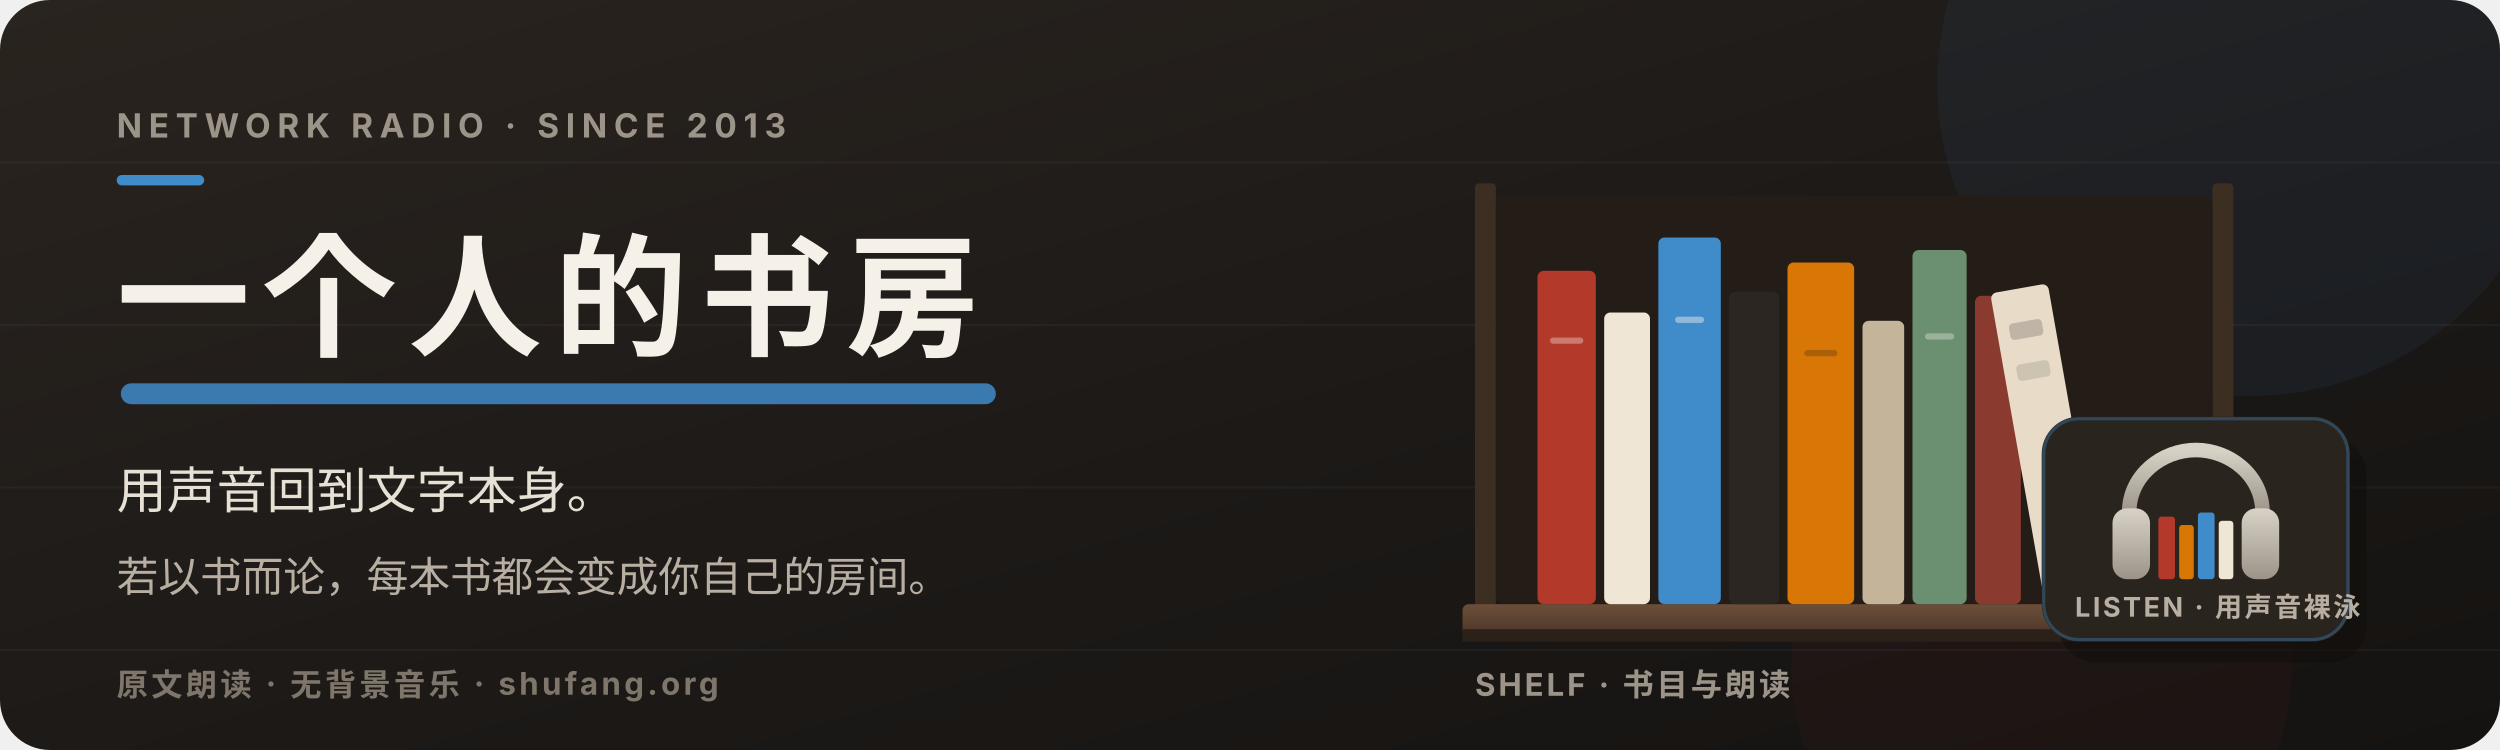
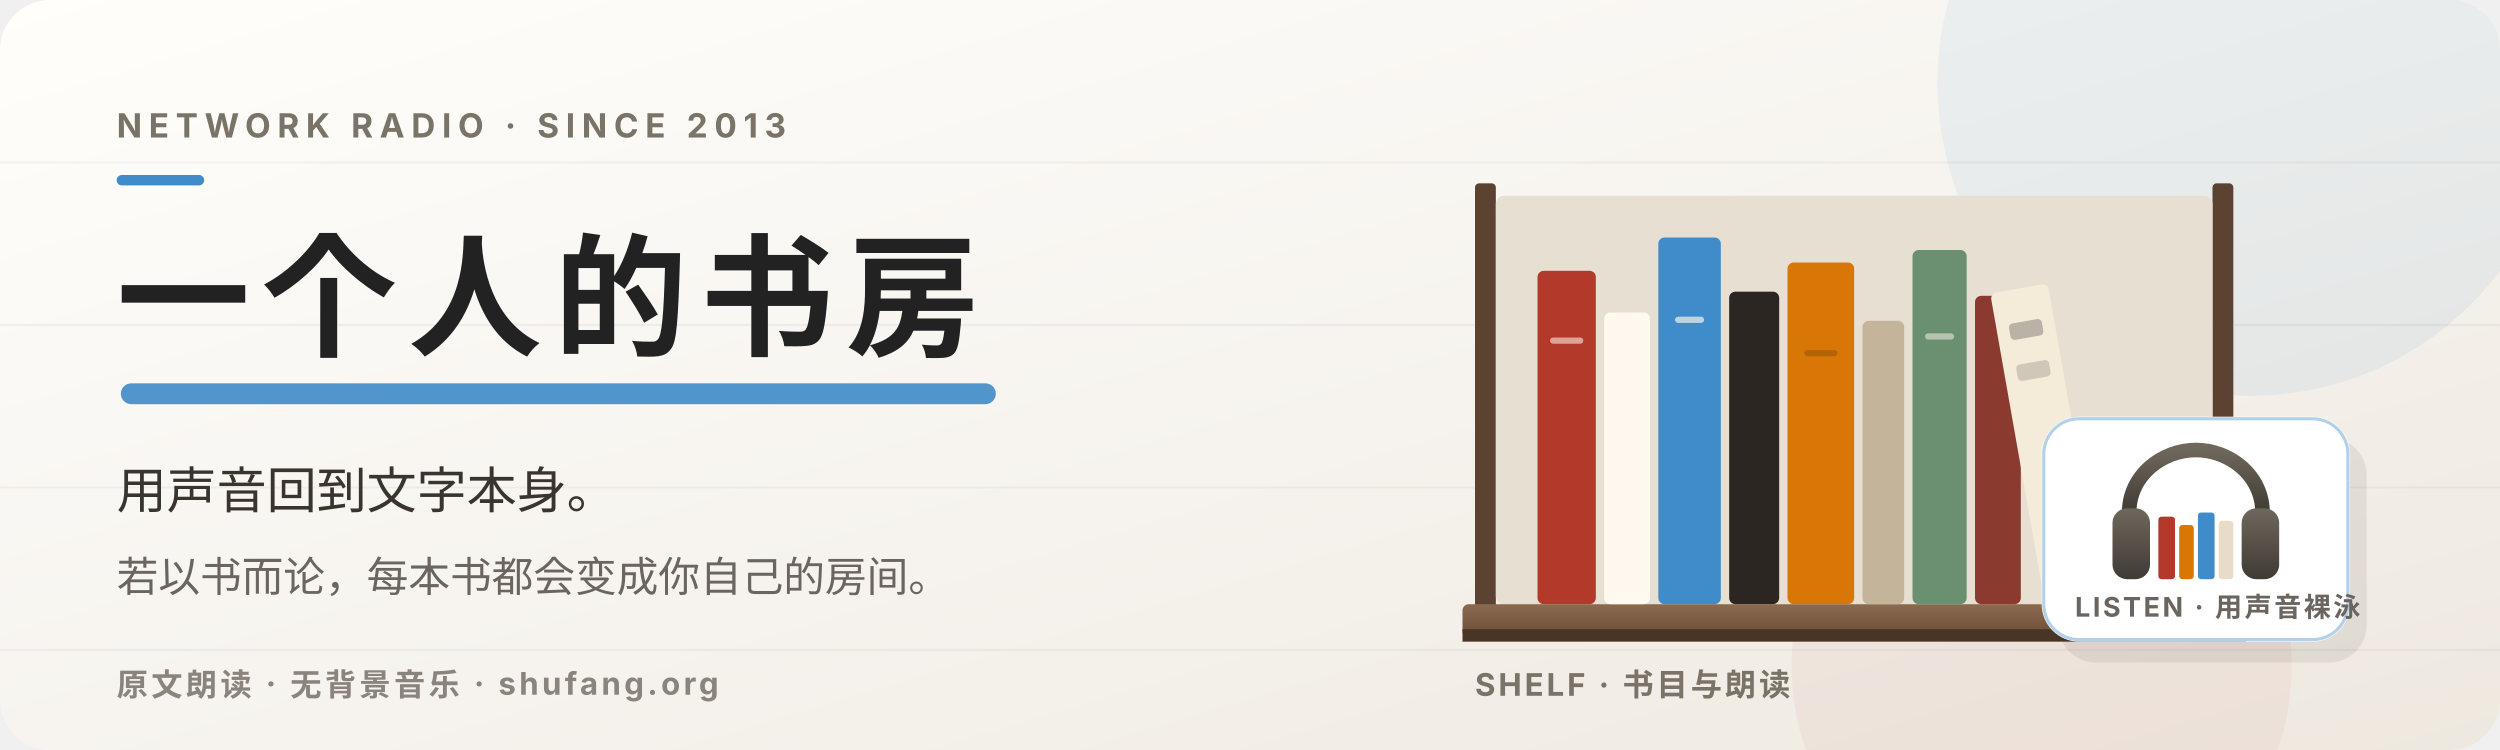
<svg xmlns="http://www.w3.org/2000/svg" width="1200" height="360" viewBox="0 0 1200 360" role="img" aria-labelledby="title desc">
  <defs>
    <linearGradient id="paper-wash" x1="0" y1="0" x2="1" y2="1">
-       <stop offset="0" stop-color="#2A241F" />
-       <stop offset="0.55" stop-color="#1C1917" />
-       <stop offset="1" stop-color="#151311" />
+       <stop offset="0" stop-color="#FFFEFB" />
+       <stop offset="0.55" stop-color="#F6F3EE" />
+       <stop offset="1" stop-color="#EEE8DF" />
    </linearGradient>
    <linearGradient id="shelf-wood" x1="0" y1="0" x2="0" y2="1">
-       <stop offset="0" stop-color="#6B4F3A" />
-       <stop offset="1" stop-color="#4A3426" />
+       <stop offset="0" stop-color="#8B6A4F" />
+       <stop offset="1" stop-color="#6A4E38" />
    </linearGradient>
    <linearGradient id="mark-metal" x1="0" y1="0" x2="0" y2="1">
-       <stop offset="0" stop-color="#D8D2C6" />
-       <stop offset="1" stop-color="#9C9488" />
+       <stop offset="0" stop-color="#6E675C" />
+       <stop offset="1" stop-color="#3F3A34" />
    </linearGradient>
    <clipPath id="frame">
      <rect width="1200" height="360" rx="24" />
    </clipPath>
  </defs>
  <g clip-path="url(#frame)">
    <rect width="1200" height="360" rx="24" fill="url(#paper-wash)" />
-     <circle cx="1080" cy="40" r="150" fill="#408bc9" fill-opacity=".07" />
+     <circle cx="1080" cy="40" r="150" fill="#408bc9" fill-opacity=".08" />
    <circle cx="980" cy="320" r="120" fill="#B33A2B" fill-opacity=".05" />
-     <g stroke="#F5F0E8" stroke-opacity=".04" stroke-width="1">
+     <g stroke="#222222" stroke-opacity=".05" stroke-width="1">
      <path d="M0 78h1200M0 156h1200M0 234h1200M0 312h1200" />
    </g>
    <g transform="translate(56 48)" font-family="'Noto Serif SC',Georgia,'Songti SC','PingFang SC',serif">
-       <text x="0" y="18" fill="#9C9488" font-size="16" font-weight="700" letter-spacing="3.2" font-family="'Noto Sans SC',-apple-system,BlinkMacSystemFont,'Segoe UI','PingFang SC',sans-serif">NETWORK RADIO · SINCE 2013</text>
+       <text x="0" y="18" fill="#7A7368" font-size="16" font-weight="700" letter-spacing="3.2" font-family="'Noto Sans SC',-apple-system,BlinkMacSystemFont,'Segoe UI','PingFang SC',sans-serif">NETWORK RADIO · SINCE 2013</text>
      <rect x="0" y="36" width="42" height="5" rx="2.5" fill="#408bc9" />
-       <text x="0" y="118" fill="#F5F0E8" font-size="64" font-weight="700" letter-spacing="6">一个人的书房</text>
-       <rect id="title-underline" x="2" y="136" width="420" height="10" rx="5" fill="#408bc9" fill-opacity=".85" />
-       <text x="0" y="196" fill="#E7E0D4" font-size="24" font-weight="500">用声音回到文字本身。</text>
-       <text x="0" y="236" fill="#B8AFA2" font-size="20">若以书而论，每本书都会变成你自己的房间。</text>
-       <text x="0" y="286" fill="#7E766B" font-size="15" font-weight="650" letter-spacing="1.6" font-family="'Noto Sans SC',-apple-system,BlinkMacSystemFont,'Segoe UI','PingFang SC',sans-serif">原文朗读 · 无背景音乐 · shufang.org</text>
+       <text x="0" y="118" fill="#222222" font-size="64" font-weight="700" letter-spacing="6">一个人的书房</text>
+       <rect id="title-underline" x="2" y="136" width="420" height="10" rx="5" fill="#408bc9" fill-opacity=".9" />
+       <text x="0" y="196" fill="#3A342E" font-size="24" font-weight="500">用声音回到文字本身。</text>
+       <text x="0" y="236" fill="#6B6560" font-size="20">若以书而论，每本书都会变成你自己的房间。</text>
+       <text x="0" y="286" fill="#8A847C" font-size="15" font-weight="650" letter-spacing="1.6" font-family="'Noto Sans SC',-apple-system,BlinkMacSystemFont,'Segoe UI','PingFang SC',sans-serif">原文朗读 · 无背景音乐 · shufang.org</text>
    </g>
    <g id="motion-shelf-books" transform="translate(690 42)" font-family="'Noto Sans SC',-apple-system,BlinkMacSystemFont,'Segoe UI','PingFang SC',sans-serif">
-       <rect x="18" y="46" width="10" height="214" rx="2" fill="#3D2E22" />
-       <rect x="372" y="46" width="10" height="214" rx="2" fill="#3D2E22" />
-       <rect x="28" y="52" width="344" height="196" rx="4" fill="#241C16" />
+       <rect x="18" y="46" width="10" height="214" rx="2" fill="#5C4331" />
+       <rect x="372" y="46" width="10" height="214" rx="2" fill="#5C4331" />
+       <rect x="28" y="52" width="344" height="196" rx="4" fill="#E7DFD2" />
      <rect x="12" y="248" width="376" height="16" rx="3" fill="url(#shelf-wood)" />
-       <rect x="12" y="260" width="376" height="6" fill="#2C2118" />
+       <rect x="12" y="260" width="376" height="6" fill="#4A3426" />
      <rect x="48" y="88" width="28" height="160" rx="3" fill="#B33A2B" />
-       <rect x="80" y="108" width="22" height="140" rx="3" fill="#F0E6D6" />
+       <rect x="80" y="108" width="22" height="140" rx="3" fill="#FFF9F0" />
      <rect x="106" y="72" width="30" height="176" rx="3" fill="#408bc9" />
      <rect x="140" y="98" width="24" height="150" rx="3" fill="#2B2622" />
      <rect x="168" y="84" width="32" height="164" rx="3" fill="#D97706" />
      <rect x="204" y="112" width="20" height="136" rx="3" fill="#C4B49A" />
      <rect x="228" y="78" width="26" height="170" rx="3" fill="#6B8F71" />
      <rect x="258" y="100" width="22" height="148" rx="3" fill="#8B3A2F" />
      <g transform="rotate(-10 318 248)">
-         <rect x="292" y="92" width="28" height="156" rx="3" fill="#E8DCC8" />
-         <rect x="298" y="108" width="16" height="8" rx="2" fill="#9C9488" fill-opacity=".55" />
-         <rect x="298" y="128" width="16" height="8" rx="2" fill="#9C9488" fill-opacity=".35" />
+         <rect x="292" y="92" width="28" height="156" rx="3" fill="#F4EBD9" />
+         <rect x="298" y="108" width="16" height="8" rx="2" fill="#8A847C" fill-opacity=".55" />
+         <rect x="298" y="128" width="16" height="8" rx="2" fill="#8A847C" fill-opacity=".35" />
      </g>
-       <rect x="54" y="120" width="16" height="3" rx="1.5" fill="#F5F0E8" fill-opacity=".35" />
-       <rect x="114" y="110" width="14" height="3" rx="1.5" fill="#F5F0E8" fill-opacity=".45" />
-       <rect x="176" y="126" width="16" height="3" rx="1.5" fill="#1C1917" fill-opacity=".25" />
-       <rect x="234" y="118" width="14" height="3" rx="1.5" fill="#F5F0E8" fill-opacity=".35" />
-       <text x="18" y="292" fill="#9C9488" font-size="15" font-weight="650" letter-spacing="1.4">SHELF · 书目与朗读</text>
+       <rect x="54" y="120" width="16" height="3" rx="1.5" fill="#FFF9F0" fill-opacity=".55" />
+       <rect x="114" y="110" width="14" height="3" rx="1.5" fill="#FFF9F0" fill-opacity=".65" />
+       <rect x="176" y="126" width="16" height="3" rx="1.5" fill="#1C1917" fill-opacity=".2" />
+       <rect x="234" y="118" width="14" height="3" rx="1.5" fill="#FFF9F0" fill-opacity=".5" />
+       <text x="18" y="292" fill="#7A7368" font-size="15" font-weight="650" letter-spacing="1.4">SHELF · 书目与朗读</text>
    </g>
    <g id="motion-headphone-mark" transform="translate(980 200)">
-       <rect x="8" y="10" width="148" height="108" rx="18" fill="#0E0C0A" fill-opacity=".45" />
-       <rect width="148" height="108" rx="18" fill="#2A241F" />
-       <rect x="1" y="1" width="146" height="106" rx="17" fill="none" stroke="#408bc9" stroke-opacity=".35" stroke-width="1.5" />
+       <rect x="8" y="10" width="148" height="108" rx="18" fill="#2A241F" fill-opacity=".08" />
+       <rect width="148" height="108" rx="18" fill="#FFFFFF" />
+       <rect x="1" y="1" width="146" height="106" rx="17" fill="none" stroke="#408bc9" stroke-opacity=".4" stroke-width="1.5" />
      <path d="M42 46c0-18 16-30 32-30s32 12 32 30" fill="none" stroke="url(#mark-metal)" stroke-width="7" stroke-linecap="round" />
      <rect x="34" y="44" width="18" height="34" rx="7" fill="url(#mark-metal)" />
      <rect x="96" y="44" width="18" height="34" rx="7" fill="url(#mark-metal)" />
      <rect x="56" y="48" width="8" height="30" rx="1.5" fill="#B33A2B" />
      <rect x="66" y="52" width="7" height="26" rx="1.5" fill="#D97706" />
      <rect x="75" y="46" width="8" height="32" rx="1.5" fill="#408bc9" />
-       <rect x="85" y="50" width="7" height="28" rx="1.5" fill="#F0E6D6" />
-       <text x="16" y="96" fill="#B8AFA2" font-size="13" font-weight="700" letter-spacing="1.2" font-family="'Noto Sans SC',-apple-system,BlinkMacSystemFont,'Segoe UI','PingFang SC',sans-serif">LISTEN · 用声音裸泳</text>
+       <rect x="85" y="50" width="7" height="28" rx="1.5" fill="#E8DCC8" />
+       <text x="16" y="96" fill="#6B6560" font-size="13" font-weight="700" letter-spacing="1.2" font-family="'Noto Sans SC',-apple-system,BlinkMacSystemFont,'Segoe UI','PingFang SC',sans-serif">LISTEN · 用声音裸泳</text>
    </g>
  </g>
</svg>
